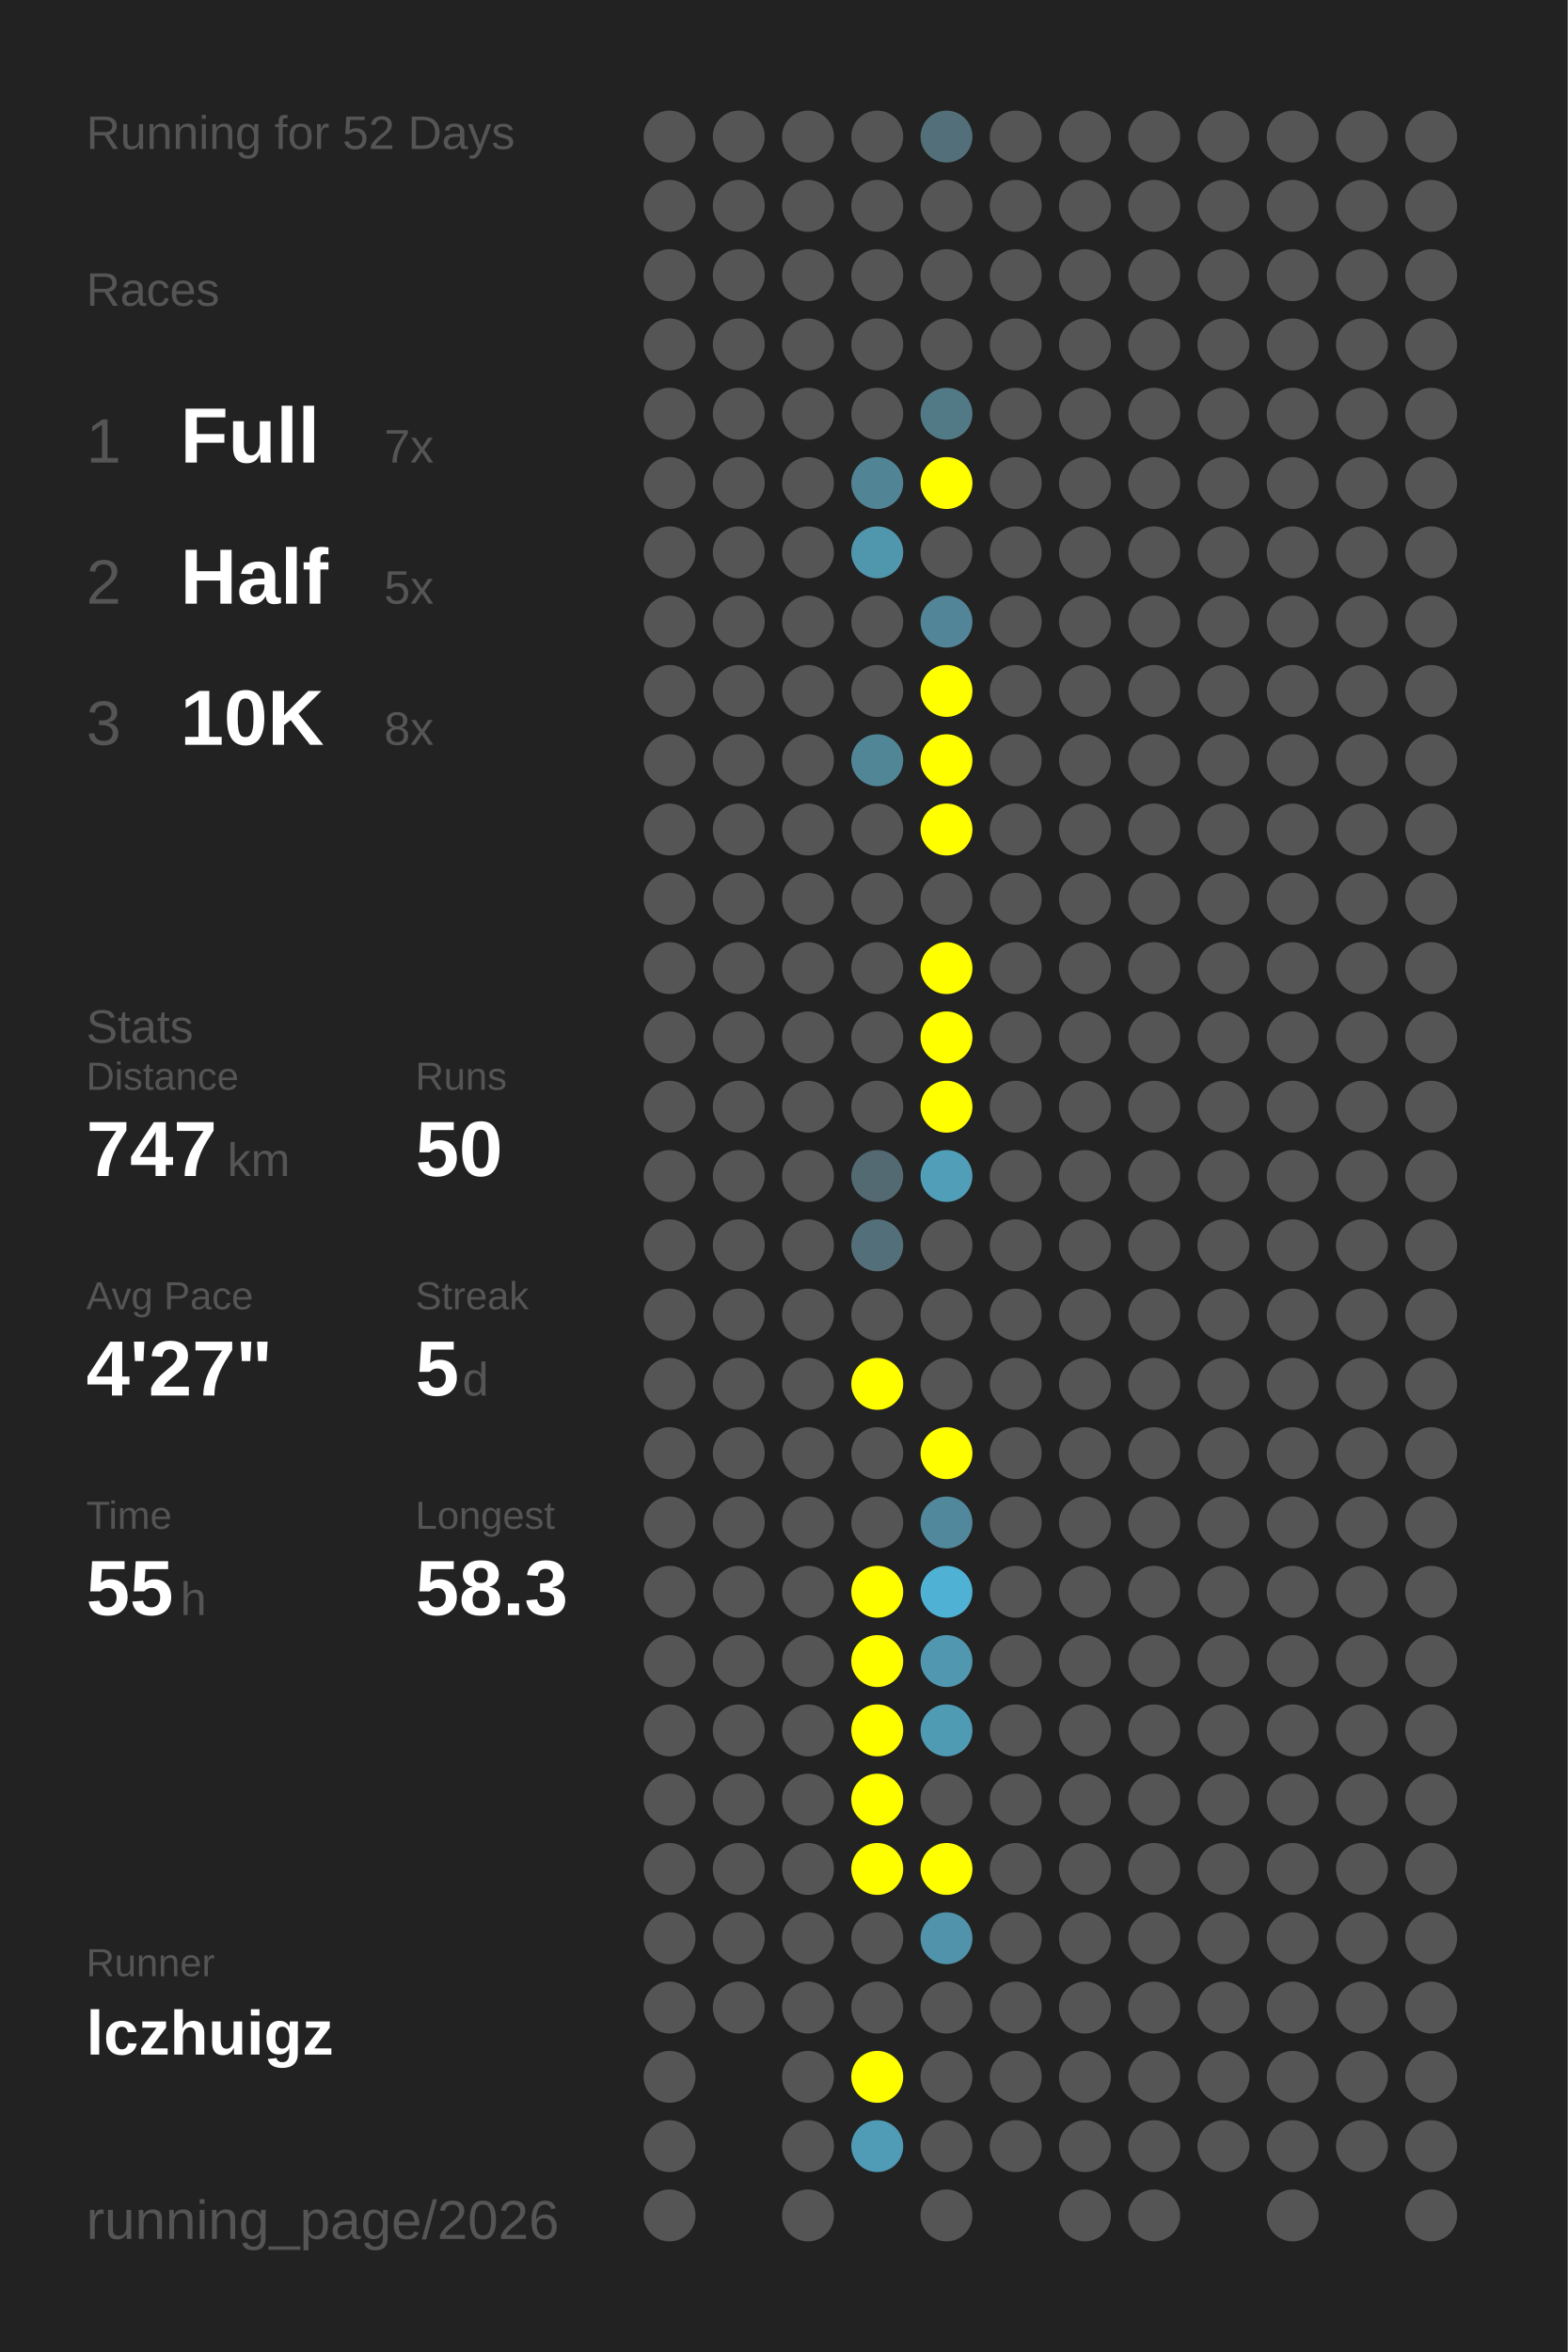
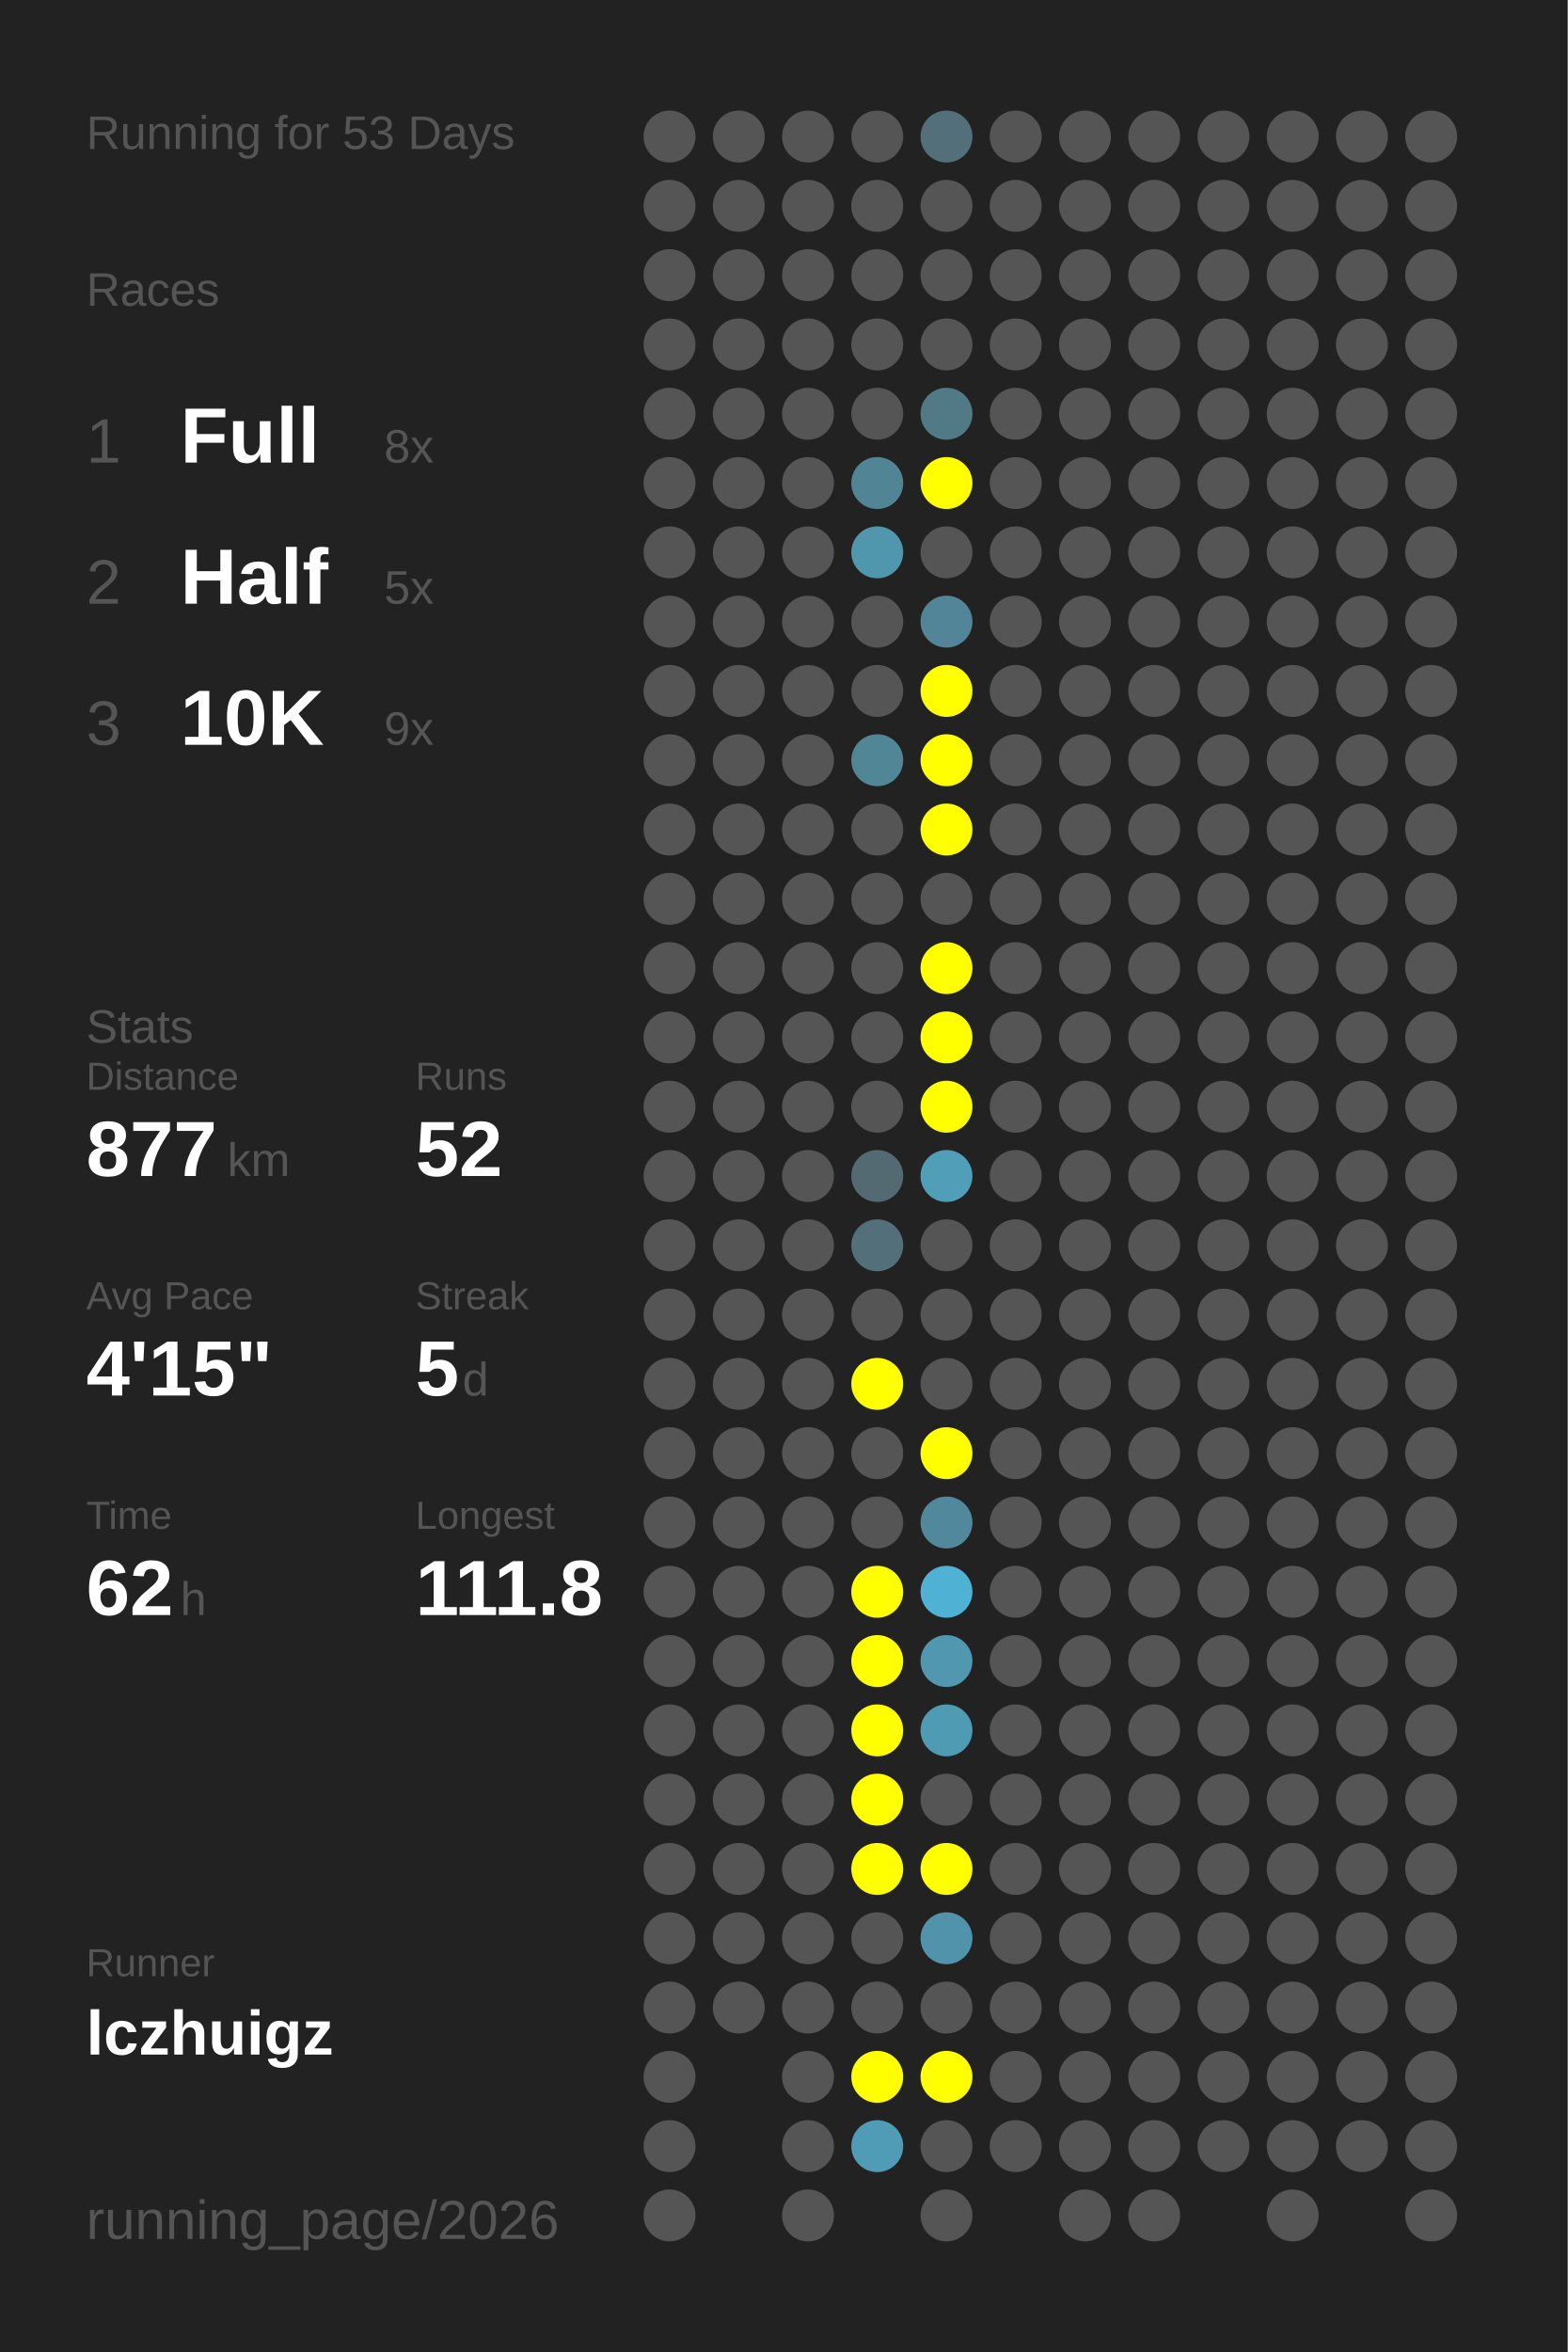
<svg xmlns="http://www.w3.org/2000/svg" baseProfile="full" height="300mm" version="1.1" viewBox="0,0,200,300" width="200mm">
  <defs />
  <rect fill="#222222" height="300" width="200" x="0" y="0" />
-   <text fill="#555555" style="font-size:6px; font-family:Arial;" x="11" y="19">Running for 52 Days</text>
+   <text fill="#555555" style="font-size:6px; font-family:Arial;" x="11" y="19">Running for 53 Days</text>
  <text fill="#555555" style="font-size:6px; font-family:Arial;" x="11" y="39">Races</text>
  <text fill="#555555" style="font-size:8px; font-family:Arial;" x="11" y="59">1</text>
  <text fill="#FFFFFF" style="font-size:10px; font-family:Arial; font-weight:bold;" x="23" y="59">Full</text>
-   <text fill="#555555" style="font-size:6px; font-family:Arial;" x="49" y="59">7x</text>
+   <text fill="#555555" style="font-size:6px; font-family:Arial;" x="49" y="59">8x</text>
  <text fill="#555555" style="font-size:8px; font-family:Arial;" x="11" y="77">2</text>
  <text fill="#FFFFFF" style="font-size:10px; font-family:Arial; font-weight:bold;" x="23" y="77">Half</text>
  <text fill="#555555" style="font-size:6px; font-family:Arial;" x="49" y="77">5x</text>
  <text fill="#555555" style="font-size:8px; font-family:Arial;" x="11" y="95">3</text>
  <text fill="#FFFFFF" style="font-size:10px; font-family:Arial; font-weight:bold;" x="23" y="95">10K</text>
-   <text fill="#555555" style="font-size:6px; font-family:Arial;" x="49" y="95">8x</text>
+   <text fill="#555555" style="font-size:6px; font-family:Arial;" x="49" y="95">9x</text>
  <text fill="#555555" style="font-size:6px; font-family:Arial;" x="11" y="133">Stats</text>
  <text fill="#555555" style="font-size:5px; font-family:Arial;" x="11" y="139">Distance</text>
-   <text fill="#FFFFFF" style="font-size:10px; font-family:Arial; font-weight:bold;" x="11" y="150">747</text>
+   <text fill="#FFFFFF" style="font-size:10px; font-family:Arial; font-weight:bold;" x="11" y="150">877</text>
  <text fill="#555555" style="font-size:6px; font-family:Arial;" x="29" y="150">km</text>
  <text fill="#555555" style="font-size:5px; font-family:Arial;" x="53" y="139">Runs</text>
-   <text fill="#FFFFFF" style="font-size:10px; font-family:Arial; font-weight:bold;" x="53" y="150">50</text>
+   <text fill="#FFFFFF" style="font-size:10px; font-family:Arial; font-weight:bold;" x="53" y="150">52</text>
  <text fill="#555555" style="font-size:5px; font-family:Arial;" x="11" y="167">Avg Pace</text>
-   <text fill="#FFFFFF" style="font-size:10px; font-family:Arial; font-weight:bold;" x="11" y="178">4'27"</text>
+   <text fill="#FFFFFF" style="font-size:10px; font-family:Arial; font-weight:bold;" x="11" y="178">4'15"</text>
  <text fill="#555555" style="font-size:5px; font-family:Arial;" x="53" y="167">Streak</text>
  <text fill="#FFFFFF" style="font-size:10px; font-family:Arial; font-weight:bold;" x="53" y="178">5</text>
  <text fill="#555555" style="font-size:6px; font-family:Arial;" x="59" y="178">d</text>
  <text fill="#555555" style="font-size:5px; font-family:Arial;" x="11" y="195">Time</text>
-   <text fill="#FFFFFF" style="font-size:10px; font-family:Arial; font-weight:bold;" x="11" y="206">55</text>
+   <text fill="#FFFFFF" style="font-size:10px; font-family:Arial; font-weight:bold;" x="11" y="206">62</text>
  <text fill="#555555" style="font-size:6px; font-family:Arial;" x="23" y="206">h</text>
  <text fill="#555555" style="font-size:5px; font-family:Arial;" x="53" y="195">Longest</text>
-   <text fill="#FFFFFF" style="font-size:10px; font-family:Arial; font-weight:bold;" x="53" y="206">58.3</text>
+   <text fill="#FFFFFF" style="font-size:10px; font-family:Arial; font-weight:bold;" x="53" y="206">111.8</text>
  <text fill="#555555" style="font-size:5px; font-family:Arial;" x="11" y="252.065">Runner</text>
  <text fill="#FFFFFF" style="font-size:8px; font-family:Arial; font-weight:bold;" x="11" y="262.065">lczhuigz</text>
  <text fill="#555555" style="font-size:7px; font-family:Arial;" x="11" y="285.581">running_page/2026</text>
  <circle cx="85.417" cy="17.419" fill="#555555" r="3.312" />
  <circle cx="85.417" cy="26.258" fill="#555555" r="3.312" />
  <circle cx="85.417" cy="35.097" fill="#555555" r="3.312" />
  <circle cx="85.417" cy="43.935" fill="#555555" r="3.312" />
  <circle cx="85.417" cy="52.774" fill="#555555" r="3.312" />
  <circle cx="85.417" cy="61.613" fill="#555555" r="3.312" />
  <circle cx="85.417" cy="70.452" fill="#555555" r="3.312" />
  <circle cx="85.417" cy="79.29" fill="#555555" r="3.312" />
  <circle cx="85.417" cy="88.129" fill="#555555" r="3.312" />
  <circle cx="85.417" cy="96.968" fill="#555555" r="3.312" />
  <circle cx="85.417" cy="105.806" fill="#555555" r="3.312" />
  <circle cx="85.417" cy="114.645" fill="#555555" r="3.312" />
  <circle cx="85.417" cy="123.484" fill="#555555" r="3.312" />
  <circle cx="85.417" cy="132.323" fill="#555555" r="3.312" />
  <circle cx="85.417" cy="141.161" fill="#555555" r="3.312" />
  <circle cx="85.417" cy="150" fill="#555555" r="3.312" />
  <circle cx="85.417" cy="158.839" fill="#555555" r="3.312" />
  <circle cx="85.417" cy="167.677" fill="#555555" r="3.312" />
  <circle cx="85.417" cy="176.516" fill="#555555" r="3.312" />
  <circle cx="85.417" cy="185.355" fill="#555555" r="3.312" />
  <circle cx="85.417" cy="194.194" fill="#555555" r="3.312" />
  <circle cx="85.417" cy="203.032" fill="#555555" r="3.312" />
  <circle cx="85.417" cy="211.871" fill="#555555" r="3.312" />
  <circle cx="85.417" cy="220.71" fill="#555555" r="3.312" />
  <circle cx="85.417" cy="229.548" fill="#555555" r="3.312" />
  <circle cx="85.417" cy="238.387" fill="#555555" r="3.312" />
  <circle cx="85.417" cy="247.226" fill="#555555" r="3.312" />
  <circle cx="85.417" cy="256.065" fill="#555555" r="3.312" />
  <circle cx="85.417" cy="264.903" fill="#555555" r="3.312" />
  <circle cx="85.417" cy="273.742" fill="#555555" r="3.312" />
  <circle cx="85.417" cy="282.581" fill="#555555" r="3.312" />
  <circle cx="94.25" cy="17.419" fill="#555555" r="3.312" />
  <circle cx="94.25" cy="26.258" fill="#555555" r="3.312" />
  <circle cx="94.25" cy="35.097" fill="#555555" r="3.312" />
  <circle cx="94.25" cy="43.935" fill="#555555" r="3.312" />
  <circle cx="94.25" cy="52.774" fill="#555555" r="3.312" />
  <circle cx="94.25" cy="61.613" fill="#555555" r="3.312" />
  <circle cx="94.25" cy="70.452" fill="#555555" r="3.312" />
  <circle cx="94.25" cy="79.29" fill="#555555" r="3.312" />
  <circle cx="94.25" cy="88.129" fill="#555555" r="3.312" />
  <circle cx="94.25" cy="96.968" fill="#555555" r="3.312" />
  <circle cx="94.25" cy="105.806" fill="#555555" r="3.312" />
  <circle cx="94.25" cy="114.645" fill="#555555" r="3.312" />
  <circle cx="94.25" cy="123.484" fill="#555555" r="3.312" />
  <circle cx="94.25" cy="132.323" fill="#555555" r="3.312" />
  <circle cx="94.25" cy="141.161" fill="#555555" r="3.312" />
  <circle cx="94.25" cy="150" fill="#555555" r="3.312" />
  <circle cx="94.25" cy="158.839" fill="#555555" r="3.312" />
  <circle cx="94.25" cy="167.677" fill="#555555" r="3.312" />
  <circle cx="94.25" cy="176.516" fill="#555555" r="3.312" />
  <circle cx="94.25" cy="185.355" fill="#555555" r="3.312" />
  <circle cx="94.25" cy="194.194" fill="#555555" r="3.312" />
  <circle cx="94.25" cy="203.032" fill="#555555" r="3.312" />
  <circle cx="94.25" cy="211.871" fill="#555555" r="3.312" />
  <circle cx="94.25" cy="220.71" fill="#555555" r="3.312" />
  <circle cx="94.25" cy="229.548" fill="#555555" r="3.312" />
  <circle cx="94.25" cy="238.387" fill="#555555" r="3.312" />
  <circle cx="94.25" cy="247.226" fill="#555555" r="3.312" />
  <circle cx="94.25" cy="256.065" fill="#555555" r="3.312" />
  <circle cx="103.083" cy="17.419" fill="#555555" r="3.312" />
  <circle cx="103.083" cy="26.258" fill="#555555" r="3.312" />
  <circle cx="103.083" cy="35.097" fill="#555555" r="3.312" />
  <circle cx="103.083" cy="43.935" fill="#555555" r="3.312" />
  <circle cx="103.083" cy="52.774" fill="#555555" r="3.312" />
  <circle cx="103.083" cy="61.613" fill="#555555" r="3.312" />
  <circle cx="103.083" cy="70.452" fill="#555555" r="3.312" />
  <circle cx="103.083" cy="79.29" fill="#555555" r="3.312" />
  <circle cx="103.083" cy="88.129" fill="#555555" r="3.312" />
  <circle cx="103.083" cy="96.968" fill="#555555" r="3.312" />
  <circle cx="103.083" cy="105.806" fill="#555555" r="3.312" />
  <circle cx="103.083" cy="114.645" fill="#555555" r="3.312" />
  <circle cx="103.083" cy="123.484" fill="#555555" r="3.312" />
  <circle cx="103.083" cy="132.323" fill="#555555" r="3.312" />
  <circle cx="103.083" cy="141.161" fill="#555555" r="3.312" />
  <circle cx="103.083" cy="150" fill="#555555" r="3.312" />
  <circle cx="103.083" cy="158.839" fill="#555555" r="3.312" />
  <circle cx="103.083" cy="167.677" fill="#555555" r="3.312" />
  <circle cx="103.083" cy="176.516" fill="#555555" r="3.312" />
  <circle cx="103.083" cy="185.355" fill="#555555" r="3.312" />
  <circle cx="103.083" cy="194.194" fill="#555555" r="3.312" />
  <circle cx="103.083" cy="203.032" fill="#555555" r="3.312" />
  <circle cx="103.083" cy="211.871" fill="#555555" r="3.312" />
  <circle cx="103.083" cy="220.71" fill="#555555" r="3.312" />
  <circle cx="103.083" cy="229.548" fill="#555555" r="3.312" />
  <circle cx="103.083" cy="238.387" fill="#555555" r="3.312" />
  <circle cx="103.083" cy="247.226" fill="#555555" r="3.312" />
  <circle cx="103.083" cy="256.065" fill="#555555" r="3.312" />
  <circle cx="103.083" cy="264.903" fill="#555555" r="3.312" />
  <circle cx="103.083" cy="273.742" fill="#555555" r="3.312" />
  <circle cx="103.083" cy="282.581" fill="#555555" r="3.312" />
  <circle cx="111.917" cy="17.419" fill="#555555" r="3.312" />
  <circle cx="111.917" cy="26.258" fill="#555555" r="3.312" />
  <circle cx="111.917" cy="35.097" fill="#555555" r="3.312" />
  <circle cx="111.917" cy="43.935" fill="#555555" r="3.312" />
  <circle cx="111.917" cy="52.774" fill="#555555" r="3.312" />
  <circle cx="111.917" cy="61.613" fill="#518495" r="3.312" />
  <circle cx="111.917" cy="70.452" fill="#5096ad" r="3.312" />
  <circle cx="111.917" cy="79.29" fill="#555555" r="3.312" />
  <circle cx="111.917" cy="88.129" fill="#555555" r="3.312" />
  <circle cx="111.917" cy="96.968" fill="#518697" r="3.312" />
  <circle cx="111.917" cy="105.806" fill="#555555" r="3.312" />
  <circle cx="111.917" cy="114.645" fill="#555555" r="3.312" />
  <circle cx="111.917" cy="123.484" fill="#555555" r="3.312" />
  <circle cx="111.917" cy="132.323" fill="#555555" r="3.312" />
  <circle cx="111.917" cy="141.161" fill="#555555" r="3.312" />
  <circle cx="111.917" cy="150" fill="#536a72" r="3.312" />
  <circle cx="111.917" cy="158.839" fill="#536f79" r="3.312" />
  <circle cx="111.917" cy="167.677" fill="#555555" r="3.312" />
  <circle cx="111.917" cy="176.516" fill="#FFFF00" r="3.312" />
  <circle cx="111.917" cy="185.355" fill="#555555" r="3.312" />
  <circle cx="111.917" cy="194.194" fill="#555555" r="3.312" />
  <circle cx="111.917" cy="203.032" fill="#FFFF00" r="3.312" />
  <circle cx="111.917" cy="211.871" fill="#FFFF00" r="3.312" />
  <circle cx="111.917" cy="220.71" fill="#FFFF00" r="3.312" />
  <circle cx="111.917" cy="229.548" fill="#FFFF00" r="3.312" />
  <circle cx="111.917" cy="238.387" fill="#FFFF00" r="3.312" />
  <circle cx="111.917" cy="247.226" fill="#555555" r="3.312" />
  <circle cx="111.917" cy="256.065" fill="#555555" r="3.312" />
  <circle cx="111.917" cy="264.903" fill="#FFFF00" r="3.312" />
  <circle cx="111.917" cy="273.742" fill="#509bb5" r="3.312" />
  <circle cx="120.75" cy="17.419" fill="#536f79" r="3.312" />
  <circle cx="120.75" cy="26.258" fill="#555555" r="3.312" />
  <circle cx="120.75" cy="35.097" fill="#555555" r="3.312" />
  <circle cx="120.75" cy="43.935" fill="#555555" r="3.312" />
  <circle cx="120.75" cy="52.774" fill="#527986" r="3.312" />
  <circle cx="120.75" cy="61.613" fill="#FFFF00" r="3.312" />
  <circle cx="120.75" cy="70.452" fill="#555555" r="3.312" />
  <circle cx="120.75" cy="79.29" fill="#518597" r="3.312" />
  <circle cx="120.75" cy="88.129" fill="#FFFF00" r="3.312" />
  <circle cx="120.75" cy="96.968" fill="#FFFF00" r="3.312" />
  <circle cx="120.75" cy="105.806" fill="#FFFF00" r="3.312" />
  <circle cx="120.75" cy="114.645" fill="#555555" r="3.312" />
  <circle cx="120.75" cy="123.484" fill="#FFFF00" r="3.312" />
  <circle cx="120.75" cy="132.323" fill="#FFFF00" r="3.312" />
  <circle cx="120.75" cy="141.161" fill="#FFFF00" r="3.312" />
  <circle cx="120.75" cy="150" fill="#509eb8" r="3.312" />
  <circle cx="120.75" cy="158.839" fill="#555555" r="3.312" />
  <circle cx="120.75" cy="167.677" fill="#555555" r="3.312" />
  <circle cx="120.75" cy="176.516" fill="#555555" r="3.312" />
  <circle cx="120.75" cy="185.355" fill="#FFFF00" r="3.312" />
  <circle cx="120.75" cy="194.194" fill="#51889b" r="3.312" />
  <circle cx="120.75" cy="203.032" fill="#4fb2d4" r="3.312" />
  <circle cx="120.75" cy="211.871" fill="#5097af" r="3.312" />
  <circle cx="120.75" cy="220.71" fill="#509bb4" r="3.312" />
  <circle cx="120.75" cy="229.548" fill="#555555" r="3.312" />
  <circle cx="120.75" cy="238.387" fill="#FFFF00" r="3.312" />
  <circle cx="120.75" cy="247.226" fill="#5093aa" r="3.312" />
  <circle cx="120.75" cy="256.065" fill="#555555" r="3.312" />
-   <circle cx="120.75" cy="264.903" fill="#555555" r="3.312" />
+   <circle cx="120.75" cy="264.903" fill="#FFFF00" r="3.312" />
  <circle cx="120.75" cy="273.742" fill="#555555" r="3.312" />
  <circle cx="120.75" cy="282.581" fill="#555555" r="3.312" />
  <circle cx="129.583" cy="17.419" fill="#555555" r="3.312" />
  <circle cx="129.583" cy="26.258" fill="#555555" r="3.312" />
  <circle cx="129.583" cy="35.097" fill="#555555" r="3.312" />
  <circle cx="129.583" cy="43.935" fill="#555555" r="3.312" />
  <circle cx="129.583" cy="52.774" fill="#555555" r="3.312" />
  <circle cx="129.583" cy="61.613" fill="#555555" r="3.312" />
  <circle cx="129.583" cy="70.452" fill="#555555" r="3.312" />
  <circle cx="129.583" cy="79.29" fill="#555555" r="3.312" />
  <circle cx="129.583" cy="88.129" fill="#555555" r="3.312" />
  <circle cx="129.583" cy="96.968" fill="#555555" r="3.312" />
  <circle cx="129.583" cy="105.806" fill="#555555" r="3.312" />
  <circle cx="129.583" cy="114.645" fill="#555555" r="3.312" />
  <circle cx="129.583" cy="123.484" fill="#555555" r="3.312" />
  <circle cx="129.583" cy="132.323" fill="#555555" r="3.312" />
  <circle cx="129.583" cy="141.161" fill="#555555" r="3.312" />
  <circle cx="129.583" cy="150" fill="#555555" r="3.312" />
  <circle cx="129.583" cy="158.839" fill="#555555" r="3.312" />
  <circle cx="129.583" cy="167.677" fill="#555555" r="3.312" />
  <circle cx="129.583" cy="176.516" fill="#555555" r="3.312" />
  <circle cx="129.583" cy="185.355" fill="#555555" r="3.312" />
  <circle cx="129.583" cy="194.194" fill="#555555" r="3.312" />
  <circle cx="129.583" cy="203.032" fill="#555555" r="3.312" />
  <circle cx="129.583" cy="211.871" fill="#555555" r="3.312" />
  <circle cx="129.583" cy="220.71" fill="#555555" r="3.312" />
  <circle cx="129.583" cy="229.548" fill="#555555" r="3.312" />
  <circle cx="129.583" cy="238.387" fill="#555555" r="3.312" />
  <circle cx="129.583" cy="247.226" fill="#555555" r="3.312" />
  <circle cx="129.583" cy="256.065" fill="#555555" r="3.312" />
  <circle cx="129.583" cy="264.903" fill="#555555" r="3.312" />
  <circle cx="129.583" cy="273.742" fill="#555555" r="3.312" />
  <circle cx="138.417" cy="17.419" fill="#555555" r="3.312" />
  <circle cx="138.417" cy="26.258" fill="#555555" r="3.312" />
  <circle cx="138.417" cy="35.097" fill="#555555" r="3.312" />
  <circle cx="138.417" cy="43.935" fill="#555555" r="3.312" />
  <circle cx="138.417" cy="52.774" fill="#555555" r="3.312" />
  <circle cx="138.417" cy="61.613" fill="#555555" r="3.312" />
  <circle cx="138.417" cy="70.452" fill="#555555" r="3.312" />
  <circle cx="138.417" cy="79.29" fill="#555555" r="3.312" />
  <circle cx="138.417" cy="88.129" fill="#555555" r="3.312" />
  <circle cx="138.417" cy="96.968" fill="#555555" r="3.312" />
  <circle cx="138.417" cy="105.806" fill="#555555" r="3.312" />
  <circle cx="138.417" cy="114.645" fill="#555555" r="3.312" />
  <circle cx="138.417" cy="123.484" fill="#555555" r="3.312" />
  <circle cx="138.417" cy="132.323" fill="#555555" r="3.312" />
  <circle cx="138.417" cy="141.161" fill="#555555" r="3.312" />
  <circle cx="138.417" cy="150" fill="#555555" r="3.312" />
  <circle cx="138.417" cy="158.839" fill="#555555" r="3.312" />
  <circle cx="138.417" cy="167.677" fill="#555555" r="3.312" />
  <circle cx="138.417" cy="176.516" fill="#555555" r="3.312" />
  <circle cx="138.417" cy="185.355" fill="#555555" r="3.312" />
  <circle cx="138.417" cy="194.194" fill="#555555" r="3.312" />
  <circle cx="138.417" cy="203.032" fill="#555555" r="3.312" />
  <circle cx="138.417" cy="211.871" fill="#555555" r="3.312" />
  <circle cx="138.417" cy="220.71" fill="#555555" r="3.312" />
  <circle cx="138.417" cy="229.548" fill="#555555" r="3.312" />
  <circle cx="138.417" cy="238.387" fill="#555555" r="3.312" />
  <circle cx="138.417" cy="247.226" fill="#555555" r="3.312" />
  <circle cx="138.417" cy="256.065" fill="#555555" r="3.312" />
  <circle cx="138.417" cy="264.903" fill="#555555" r="3.312" />
  <circle cx="138.417" cy="273.742" fill="#555555" r="3.312" />
  <circle cx="138.417" cy="282.581" fill="#555555" r="3.312" />
  <circle cx="147.25" cy="17.419" fill="#555555" r="3.312" />
  <circle cx="147.25" cy="26.258" fill="#555555" r="3.312" />
  <circle cx="147.25" cy="35.097" fill="#555555" r="3.312" />
  <circle cx="147.25" cy="43.935" fill="#555555" r="3.312" />
  <circle cx="147.25" cy="52.774" fill="#555555" r="3.312" />
  <circle cx="147.25" cy="61.613" fill="#555555" r="3.312" />
  <circle cx="147.25" cy="70.452" fill="#555555" r="3.312" />
  <circle cx="147.25" cy="79.29" fill="#555555" r="3.312" />
  <circle cx="147.25" cy="88.129" fill="#555555" r="3.312" />
  <circle cx="147.25" cy="96.968" fill="#555555" r="3.312" />
  <circle cx="147.25" cy="105.806" fill="#555555" r="3.312" />
  <circle cx="147.25" cy="114.645" fill="#555555" r="3.312" />
  <circle cx="147.25" cy="123.484" fill="#555555" r="3.312" />
  <circle cx="147.25" cy="132.323" fill="#555555" r="3.312" />
  <circle cx="147.25" cy="141.161" fill="#555555" r="3.312" />
  <circle cx="147.25" cy="150" fill="#555555" r="3.312" />
  <circle cx="147.25" cy="158.839" fill="#555555" r="3.312" />
  <circle cx="147.25" cy="167.677" fill="#555555" r="3.312" />
  <circle cx="147.25" cy="176.516" fill="#555555" r="3.312" />
  <circle cx="147.25" cy="185.355" fill="#555555" r="3.312" />
  <circle cx="147.25" cy="194.194" fill="#555555" r="3.312" />
  <circle cx="147.25" cy="203.032" fill="#555555" r="3.312" />
  <circle cx="147.25" cy="211.871" fill="#555555" r="3.312" />
  <circle cx="147.25" cy="220.71" fill="#555555" r="3.312" />
  <circle cx="147.25" cy="229.548" fill="#555555" r="3.312" />
  <circle cx="147.25" cy="238.387" fill="#555555" r="3.312" />
  <circle cx="147.25" cy="247.226" fill="#555555" r="3.312" />
  <circle cx="147.25" cy="256.065" fill="#555555" r="3.312" />
  <circle cx="147.25" cy="264.903" fill="#555555" r="3.312" />
  <circle cx="147.25" cy="273.742" fill="#555555" r="3.312" />
  <circle cx="147.25" cy="282.581" fill="#555555" r="3.312" />
  <circle cx="156.083" cy="17.419" fill="#555555" r="3.312" />
  <circle cx="156.083" cy="26.258" fill="#555555" r="3.312" />
  <circle cx="156.083" cy="35.097" fill="#555555" r="3.312" />
  <circle cx="156.083" cy="43.935" fill="#555555" r="3.312" />
  <circle cx="156.083" cy="52.774" fill="#555555" r="3.312" />
  <circle cx="156.083" cy="61.613" fill="#555555" r="3.312" />
  <circle cx="156.083" cy="70.452" fill="#555555" r="3.312" />
  <circle cx="156.083" cy="79.29" fill="#555555" r="3.312" />
  <circle cx="156.083" cy="88.129" fill="#555555" r="3.312" />
  <circle cx="156.083" cy="96.968" fill="#555555" r="3.312" />
  <circle cx="156.083" cy="105.806" fill="#555555" r="3.312" />
  <circle cx="156.083" cy="114.645" fill="#555555" r="3.312" />
  <circle cx="156.083" cy="123.484" fill="#555555" r="3.312" />
  <circle cx="156.083" cy="132.323" fill="#555555" r="3.312" />
  <circle cx="156.083" cy="141.161" fill="#555555" r="3.312" />
  <circle cx="156.083" cy="150" fill="#555555" r="3.312" />
  <circle cx="156.083" cy="158.839" fill="#555555" r="3.312" />
  <circle cx="156.083" cy="167.677" fill="#555555" r="3.312" />
  <circle cx="156.083" cy="176.516" fill="#555555" r="3.312" />
  <circle cx="156.083" cy="185.355" fill="#555555" r="3.312" />
  <circle cx="156.083" cy="194.194" fill="#555555" r="3.312" />
  <circle cx="156.083" cy="203.032" fill="#555555" r="3.312" />
  <circle cx="156.083" cy="211.871" fill="#555555" r="3.312" />
  <circle cx="156.083" cy="220.71" fill="#555555" r="3.312" />
  <circle cx="156.083" cy="229.548" fill="#555555" r="3.312" />
  <circle cx="156.083" cy="238.387" fill="#555555" r="3.312" />
  <circle cx="156.083" cy="247.226" fill="#555555" r="3.312" />
  <circle cx="156.083" cy="256.065" fill="#555555" r="3.312" />
  <circle cx="156.083" cy="264.903" fill="#555555" r="3.312" />
  <circle cx="156.083" cy="273.742" fill="#555555" r="3.312" />
  <circle cx="164.917" cy="17.419" fill="#555555" r="3.312" />
  <circle cx="164.917" cy="26.258" fill="#555555" r="3.312" />
  <circle cx="164.917" cy="35.097" fill="#555555" r="3.312" />
  <circle cx="164.917" cy="43.935" fill="#555555" r="3.312" />
  <circle cx="164.917" cy="52.774" fill="#555555" r="3.312" />
  <circle cx="164.917" cy="61.613" fill="#555555" r="3.312" />
  <circle cx="164.917" cy="70.452" fill="#555555" r="3.312" />
  <circle cx="164.917" cy="79.29" fill="#555555" r="3.312" />
  <circle cx="164.917" cy="88.129" fill="#555555" r="3.312" />
  <circle cx="164.917" cy="96.968" fill="#555555" r="3.312" />
  <circle cx="164.917" cy="105.806" fill="#555555" r="3.312" />
  <circle cx="164.917" cy="114.645" fill="#555555" r="3.312" />
  <circle cx="164.917" cy="123.484" fill="#555555" r="3.312" />
  <circle cx="164.917" cy="132.323" fill="#555555" r="3.312" />
  <circle cx="164.917" cy="141.161" fill="#555555" r="3.312" />
  <circle cx="164.917" cy="150" fill="#555555" r="3.312" />
  <circle cx="164.917" cy="158.839" fill="#555555" r="3.312" />
  <circle cx="164.917" cy="167.677" fill="#555555" r="3.312" />
  <circle cx="164.917" cy="176.516" fill="#555555" r="3.312" />
  <circle cx="164.917" cy="185.355" fill="#555555" r="3.312" />
  <circle cx="164.917" cy="194.194" fill="#555555" r="3.312" />
  <circle cx="164.917" cy="203.032" fill="#555555" r="3.312" />
  <circle cx="164.917" cy="211.871" fill="#555555" r="3.312" />
  <circle cx="164.917" cy="220.71" fill="#555555" r="3.312" />
  <circle cx="164.917" cy="229.548" fill="#555555" r="3.312" />
  <circle cx="164.917" cy="238.387" fill="#555555" r="3.312" />
  <circle cx="164.917" cy="247.226" fill="#555555" r="3.312" />
  <circle cx="164.917" cy="256.065" fill="#555555" r="3.312" />
  <circle cx="164.917" cy="264.903" fill="#555555" r="3.312" />
  <circle cx="164.917" cy="273.742" fill="#555555" r="3.312" />
  <circle cx="164.917" cy="282.581" fill="#555555" r="3.312" />
  <circle cx="173.75" cy="17.419" fill="#555555" r="3.312" />
  <circle cx="173.75" cy="26.258" fill="#555555" r="3.312" />
  <circle cx="173.75" cy="35.097" fill="#555555" r="3.312" />
  <circle cx="173.75" cy="43.935" fill="#555555" r="3.312" />
  <circle cx="173.75" cy="52.774" fill="#555555" r="3.312" />
  <circle cx="173.75" cy="61.613" fill="#555555" r="3.312" />
  <circle cx="173.75" cy="70.452" fill="#555555" r="3.312" />
  <circle cx="173.75" cy="79.29" fill="#555555" r="3.312" />
  <circle cx="173.75" cy="88.129" fill="#555555" r="3.312" />
  <circle cx="173.75" cy="96.968" fill="#555555" r="3.312" />
  <circle cx="173.75" cy="105.806" fill="#555555" r="3.312" />
  <circle cx="173.75" cy="114.645" fill="#555555" r="3.312" />
  <circle cx="173.75" cy="123.484" fill="#555555" r="3.312" />
  <circle cx="173.75" cy="132.323" fill="#555555" r="3.312" />
  <circle cx="173.75" cy="141.161" fill="#555555" r="3.312" />
  <circle cx="173.75" cy="150" fill="#555555" r="3.312" />
  <circle cx="173.75" cy="158.839" fill="#555555" r="3.312" />
  <circle cx="173.75" cy="167.677" fill="#555555" r="3.312" />
  <circle cx="173.75" cy="176.516" fill="#555555" r="3.312" />
  <circle cx="173.75" cy="185.355" fill="#555555" r="3.312" />
  <circle cx="173.75" cy="194.194" fill="#555555" r="3.312" />
  <circle cx="173.75" cy="203.032" fill="#555555" r="3.312" />
  <circle cx="173.75" cy="211.871" fill="#555555" r="3.312" />
  <circle cx="173.75" cy="220.71" fill="#555555" r="3.312" />
  <circle cx="173.75" cy="229.548" fill="#555555" r="3.312" />
  <circle cx="173.75" cy="238.387" fill="#555555" r="3.312" />
  <circle cx="173.75" cy="247.226" fill="#555555" r="3.312" />
  <circle cx="173.75" cy="256.065" fill="#555555" r="3.312" />
  <circle cx="173.75" cy="264.903" fill="#555555" r="3.312" />
  <circle cx="173.75" cy="273.742" fill="#555555" r="3.312" />
  <circle cx="182.583" cy="17.419" fill="#555555" r="3.312" />
  <circle cx="182.583" cy="26.258" fill="#555555" r="3.312" />
  <circle cx="182.583" cy="35.097" fill="#555555" r="3.312" />
  <circle cx="182.583" cy="43.935" fill="#555555" r="3.312" />
  <circle cx="182.583" cy="52.774" fill="#555555" r="3.312" />
  <circle cx="182.583" cy="61.613" fill="#555555" r="3.312" />
  <circle cx="182.583" cy="70.452" fill="#555555" r="3.312" />
  <circle cx="182.583" cy="79.29" fill="#555555" r="3.312" />
  <circle cx="182.583" cy="88.129" fill="#555555" r="3.312" />
  <circle cx="182.583" cy="96.968" fill="#555555" r="3.312" />
  <circle cx="182.583" cy="105.806" fill="#555555" r="3.312" />
  <circle cx="182.583" cy="114.645" fill="#555555" r="3.312" />
  <circle cx="182.583" cy="123.484" fill="#555555" r="3.312" />
  <circle cx="182.583" cy="132.323" fill="#555555" r="3.312" />
  <circle cx="182.583" cy="141.161" fill="#555555" r="3.312" />
  <circle cx="182.583" cy="150" fill="#555555" r="3.312" />
  <circle cx="182.583" cy="158.839" fill="#555555" r="3.312" />
  <circle cx="182.583" cy="167.677" fill="#555555" r="3.312" />
  <circle cx="182.583" cy="176.516" fill="#555555" r="3.312" />
  <circle cx="182.583" cy="185.355" fill="#555555" r="3.312" />
  <circle cx="182.583" cy="194.194" fill="#555555" r="3.312" />
  <circle cx="182.583" cy="203.032" fill="#555555" r="3.312" />
  <circle cx="182.583" cy="211.871" fill="#555555" r="3.312" />
  <circle cx="182.583" cy="220.71" fill="#555555" r="3.312" />
  <circle cx="182.583" cy="229.548" fill="#555555" r="3.312" />
  <circle cx="182.583" cy="238.387" fill="#555555" r="3.312" />
  <circle cx="182.583" cy="247.226" fill="#555555" r="3.312" />
  <circle cx="182.583" cy="256.065" fill="#555555" r="3.312" />
  <circle cx="182.583" cy="264.903" fill="#555555" r="3.312" />
  <circle cx="182.583" cy="273.742" fill="#555555" r="3.312" />
  <circle cx="182.583" cy="282.581" fill="#555555" r="3.312" />
</svg>
